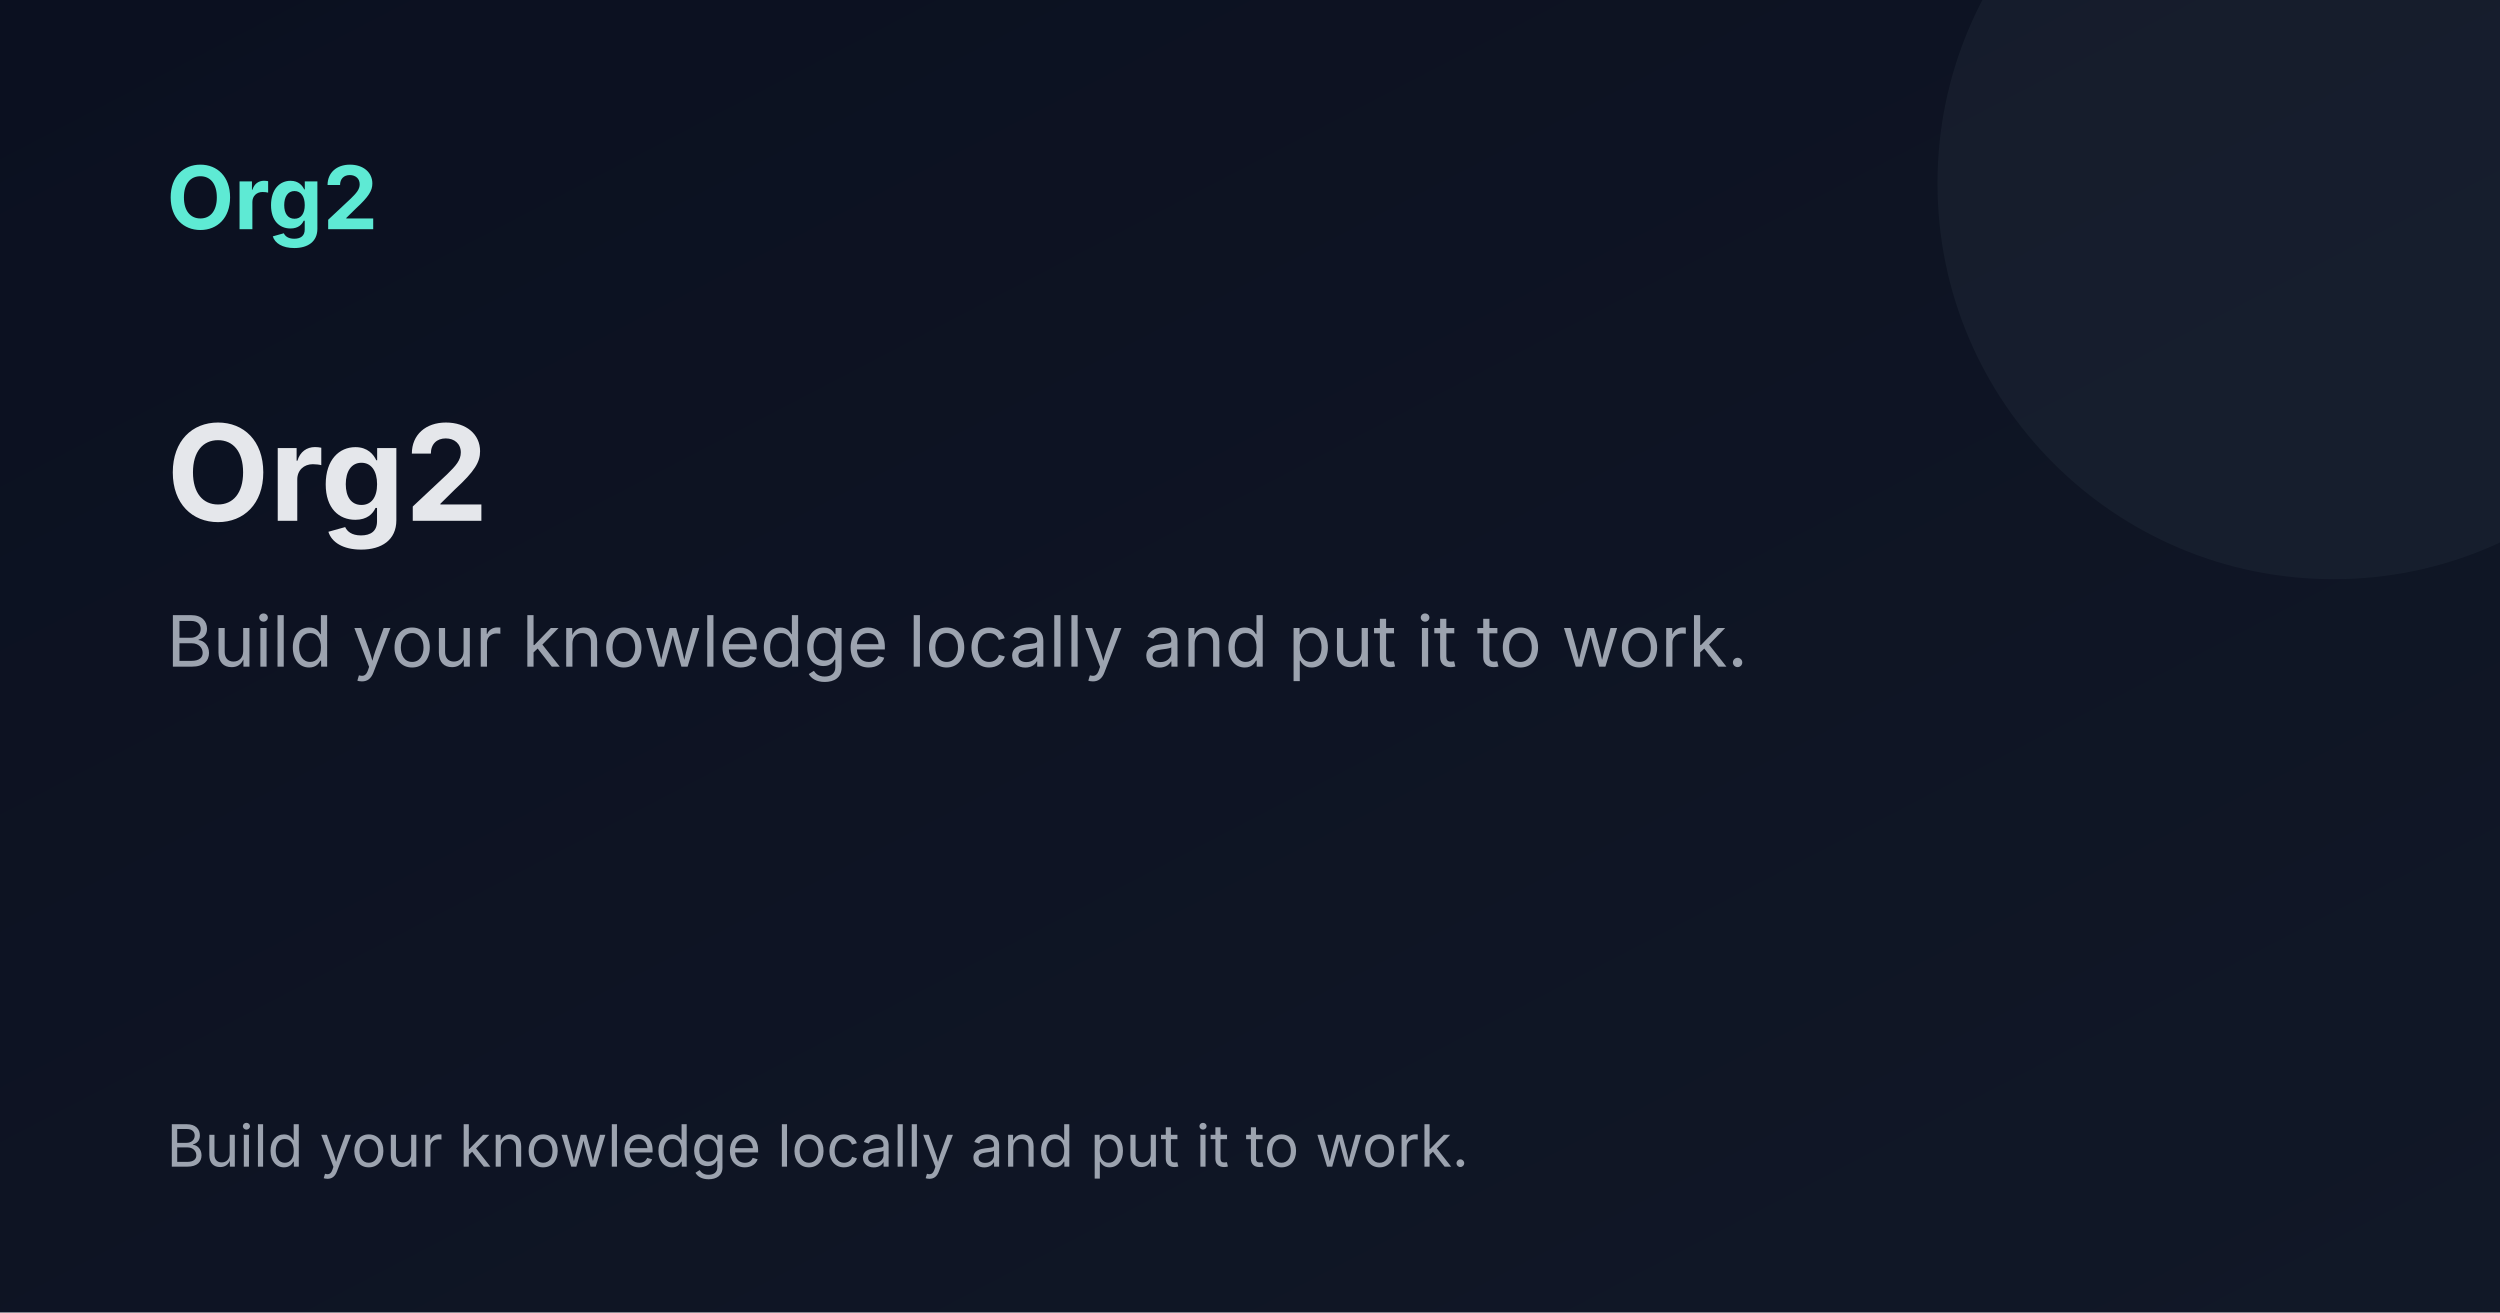
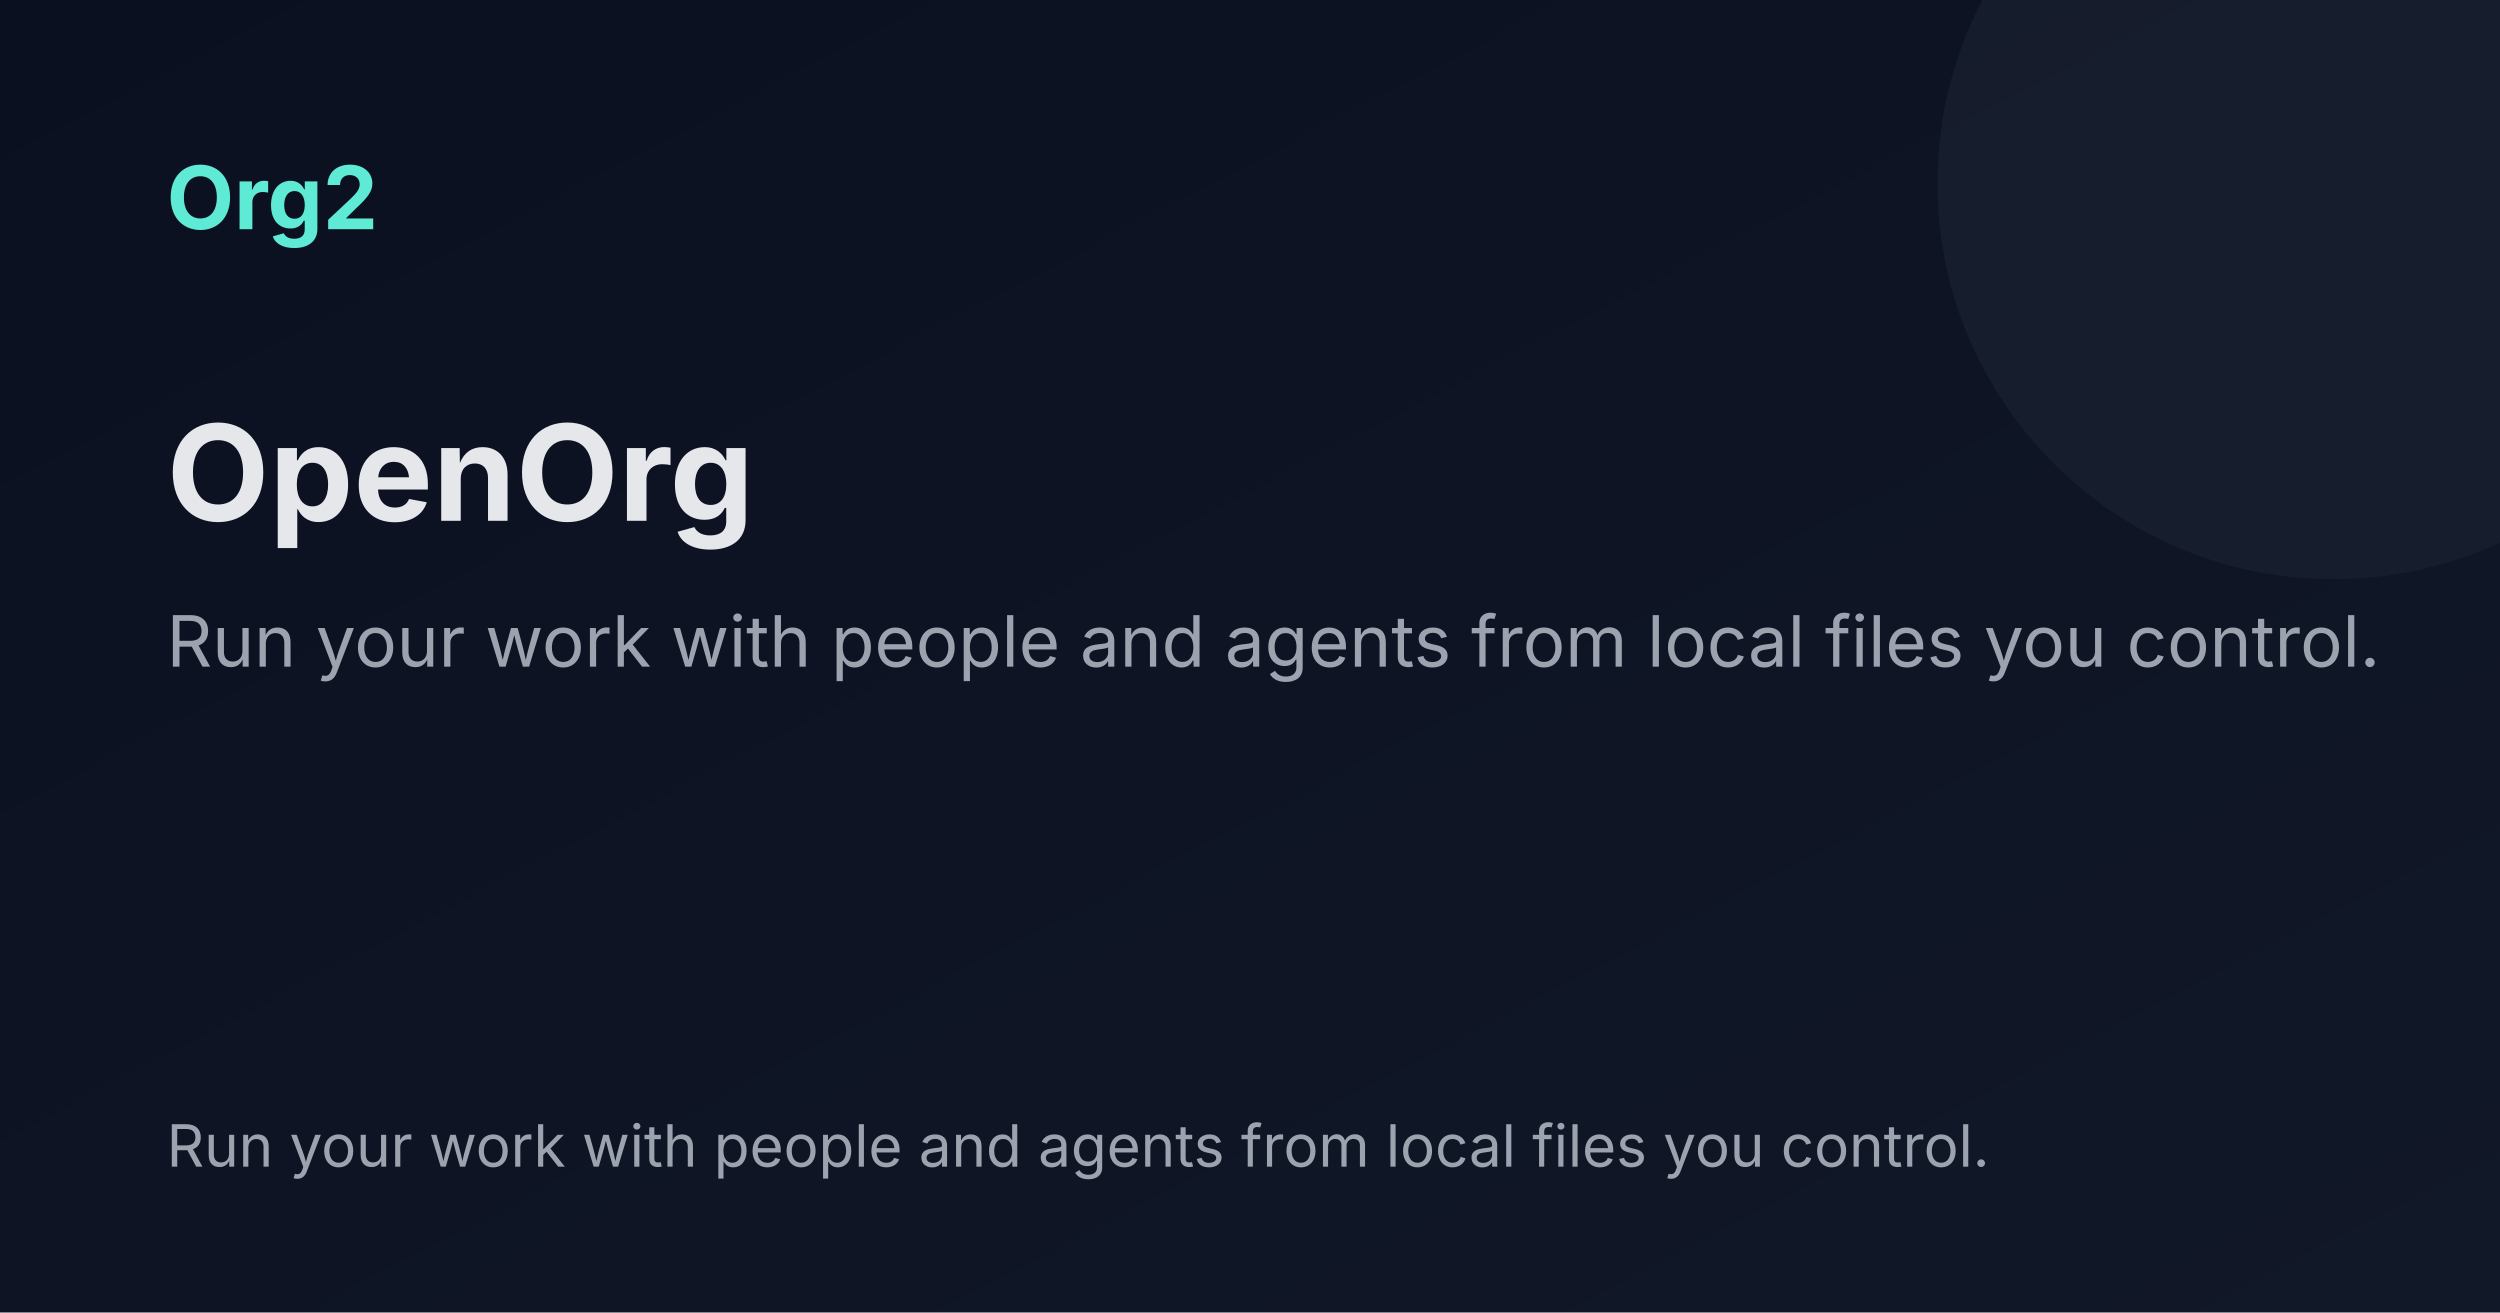
<svg xmlns="http://www.w3.org/2000/svg" width="1200" height="630" viewBox="0 0 1200 630">
  <defs>
    <linearGradient id="bg" x1="0" y1="0" x2="1" y2="1">
      <stop offset="0%" stop-color="#0b1020" />
      <stop offset="100%" stop-color="#111827" />
    </linearGradient>
  </defs>
  <rect width="1200" height="630" fill="url(#bg)" />
  <circle cx="1120" cy="88" r="190" fill="#1f2937" opacity="0.45" />
  <text x="80" y="110" font-family="Inter,Segoe UI,Arial,sans-serif" font-size="42" font-weight="700" fill="#5eead4">Org2</text>
-   <text x="80" y="250" font-family="Inter,Segoe UI,Arial,sans-serif" font-size="64" font-weight="700" fill="#e5e7eb">Org2</text>
-   <text x="80" y="320" font-family="Inter,Segoe UI,Arial,sans-serif" font-size="34" fill="#9ca3af">Build your knowledge locally and put it to work.</text>
-   <text x="80" y="560" font-family="Inter,Segoe UI,Arial,sans-serif" font-size="28" fill="#9ca3af">Build your knowledge locally and put it to work.</text>
+   <text x="80" y="250" font-family="Inter,Segoe UI,Arial,sans-serif" font-size="64" font-weight="700" fill="#e5e7eb">OpenOrg</text>
+   <text x="80" y="320" font-family="Inter,Segoe UI,Arial,sans-serif" font-size="34" fill="#9ca3af">Run your work with people and agents from local files you control.</text>
+   <text x="80" y="560" font-family="Inter,Segoe UI,Arial,sans-serif" font-size="28" fill="#9ca3af">Run your work with people and agents from local files you control.</text>
</svg>
